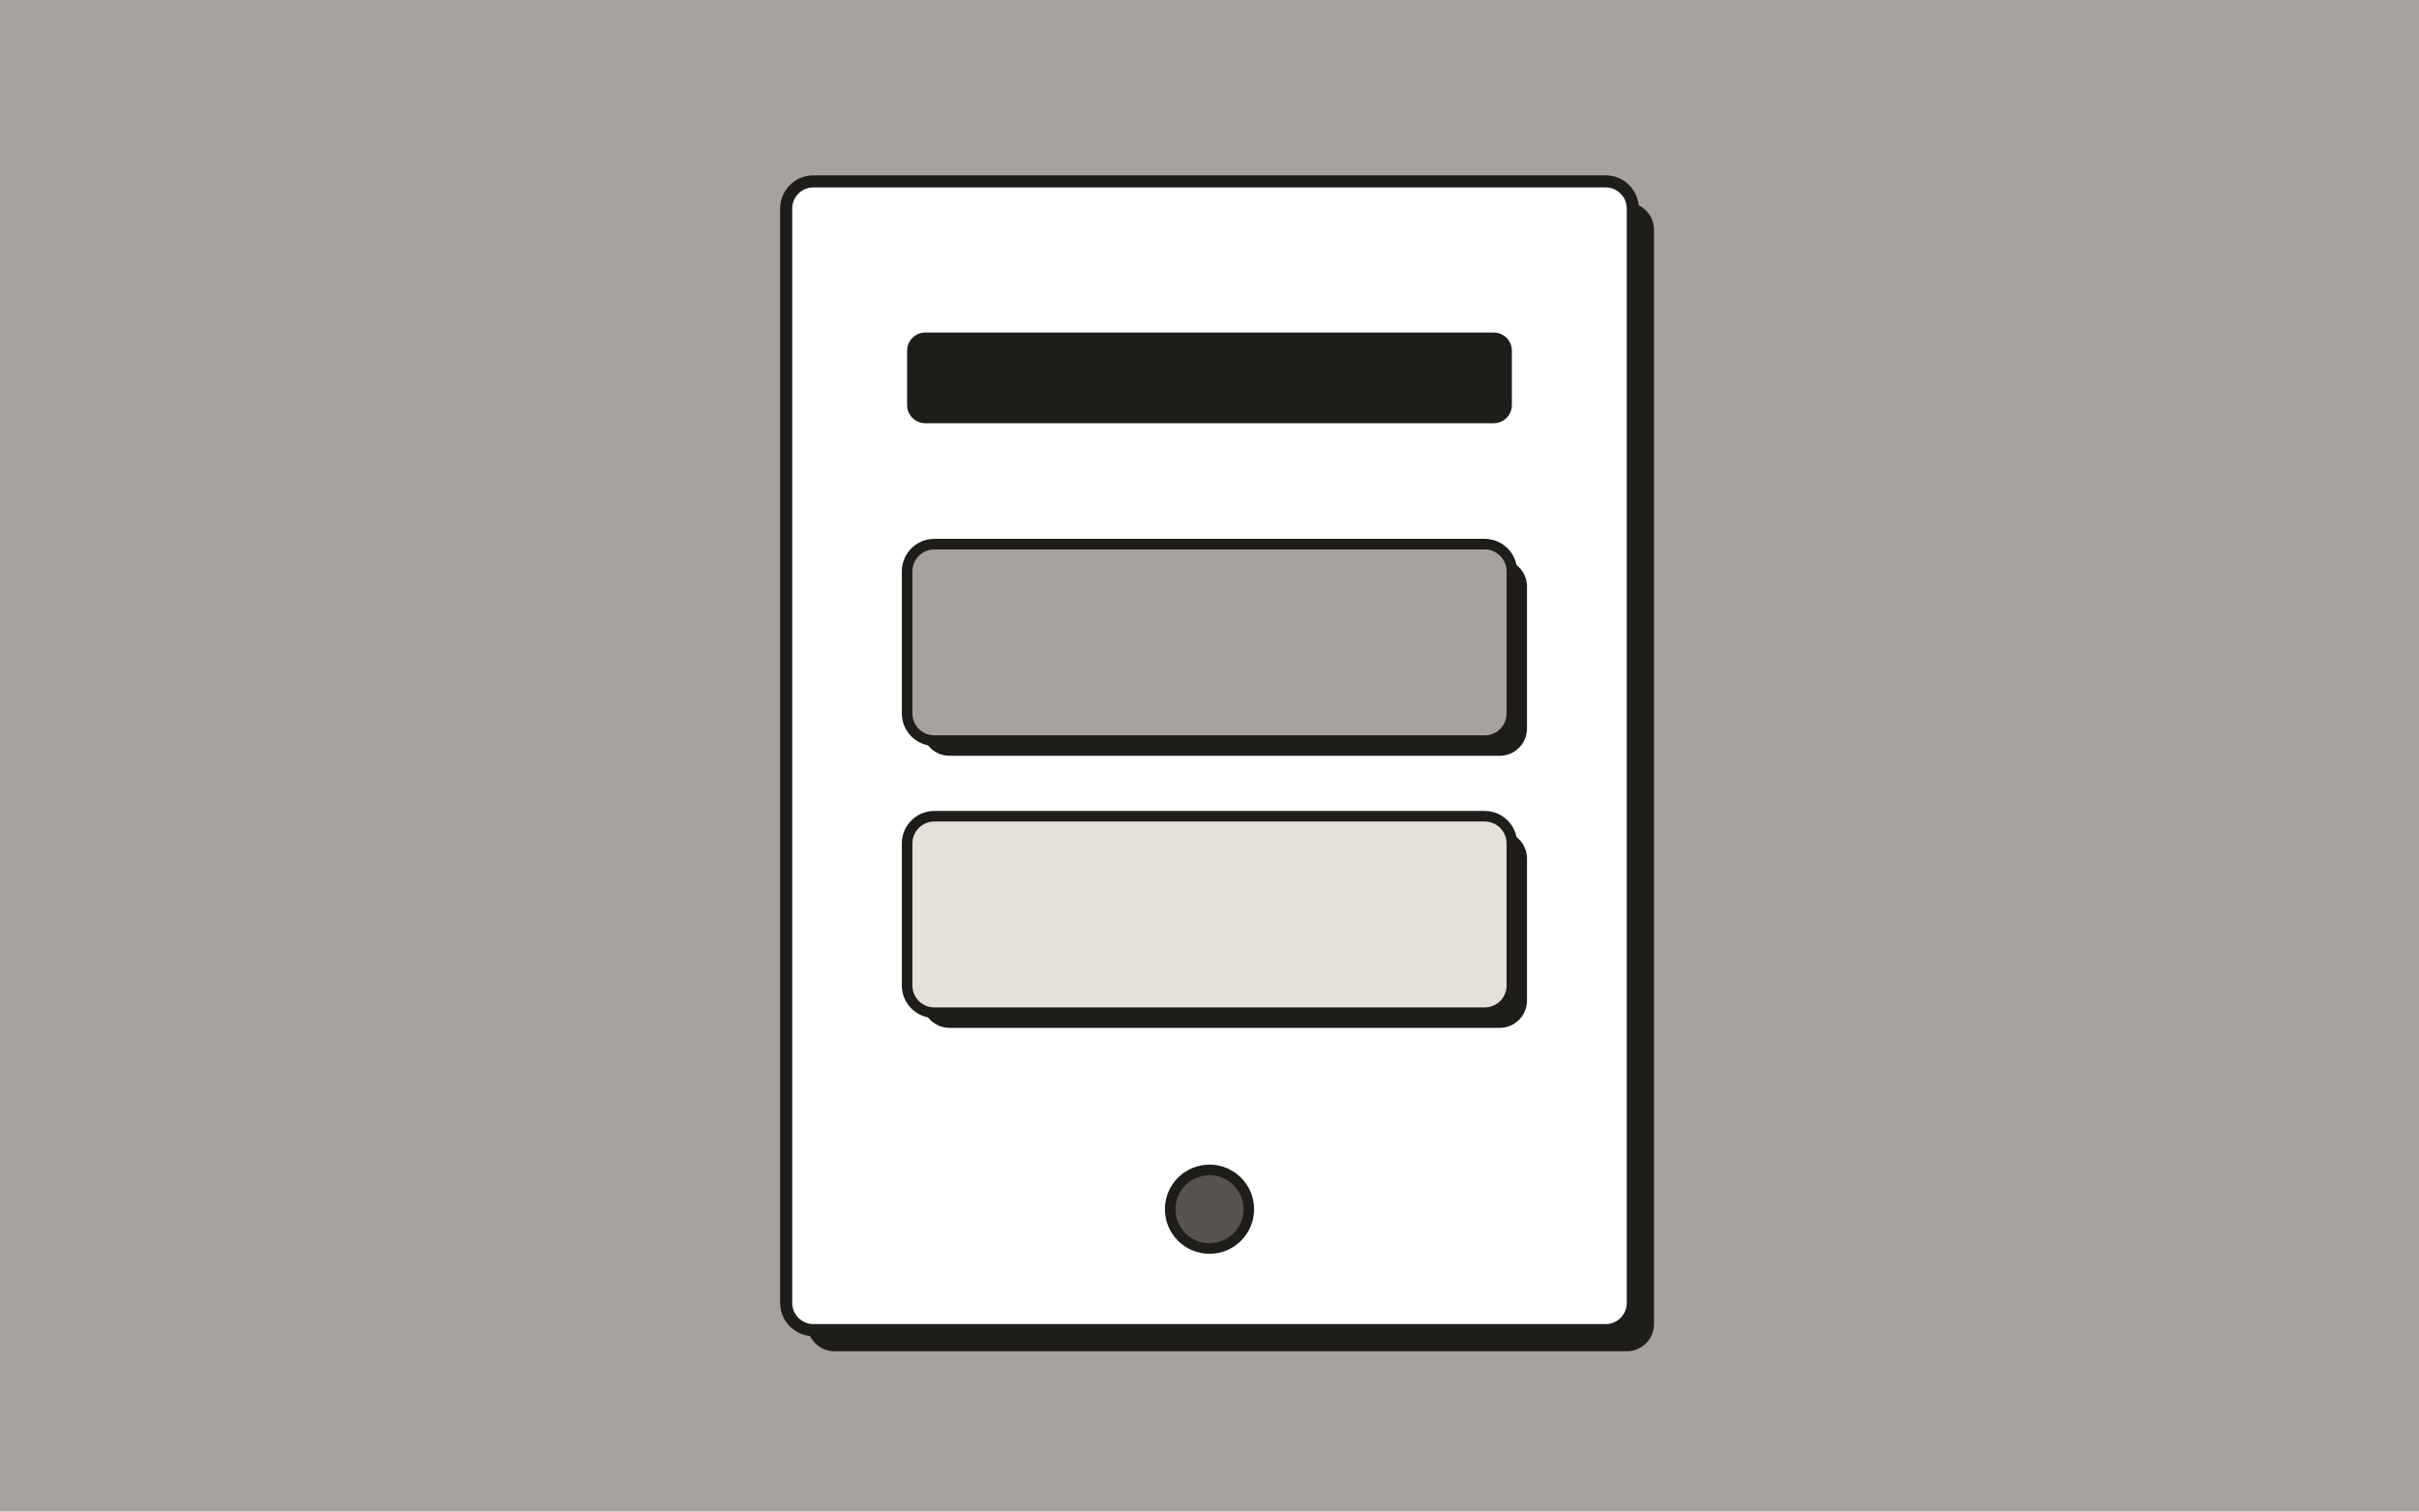
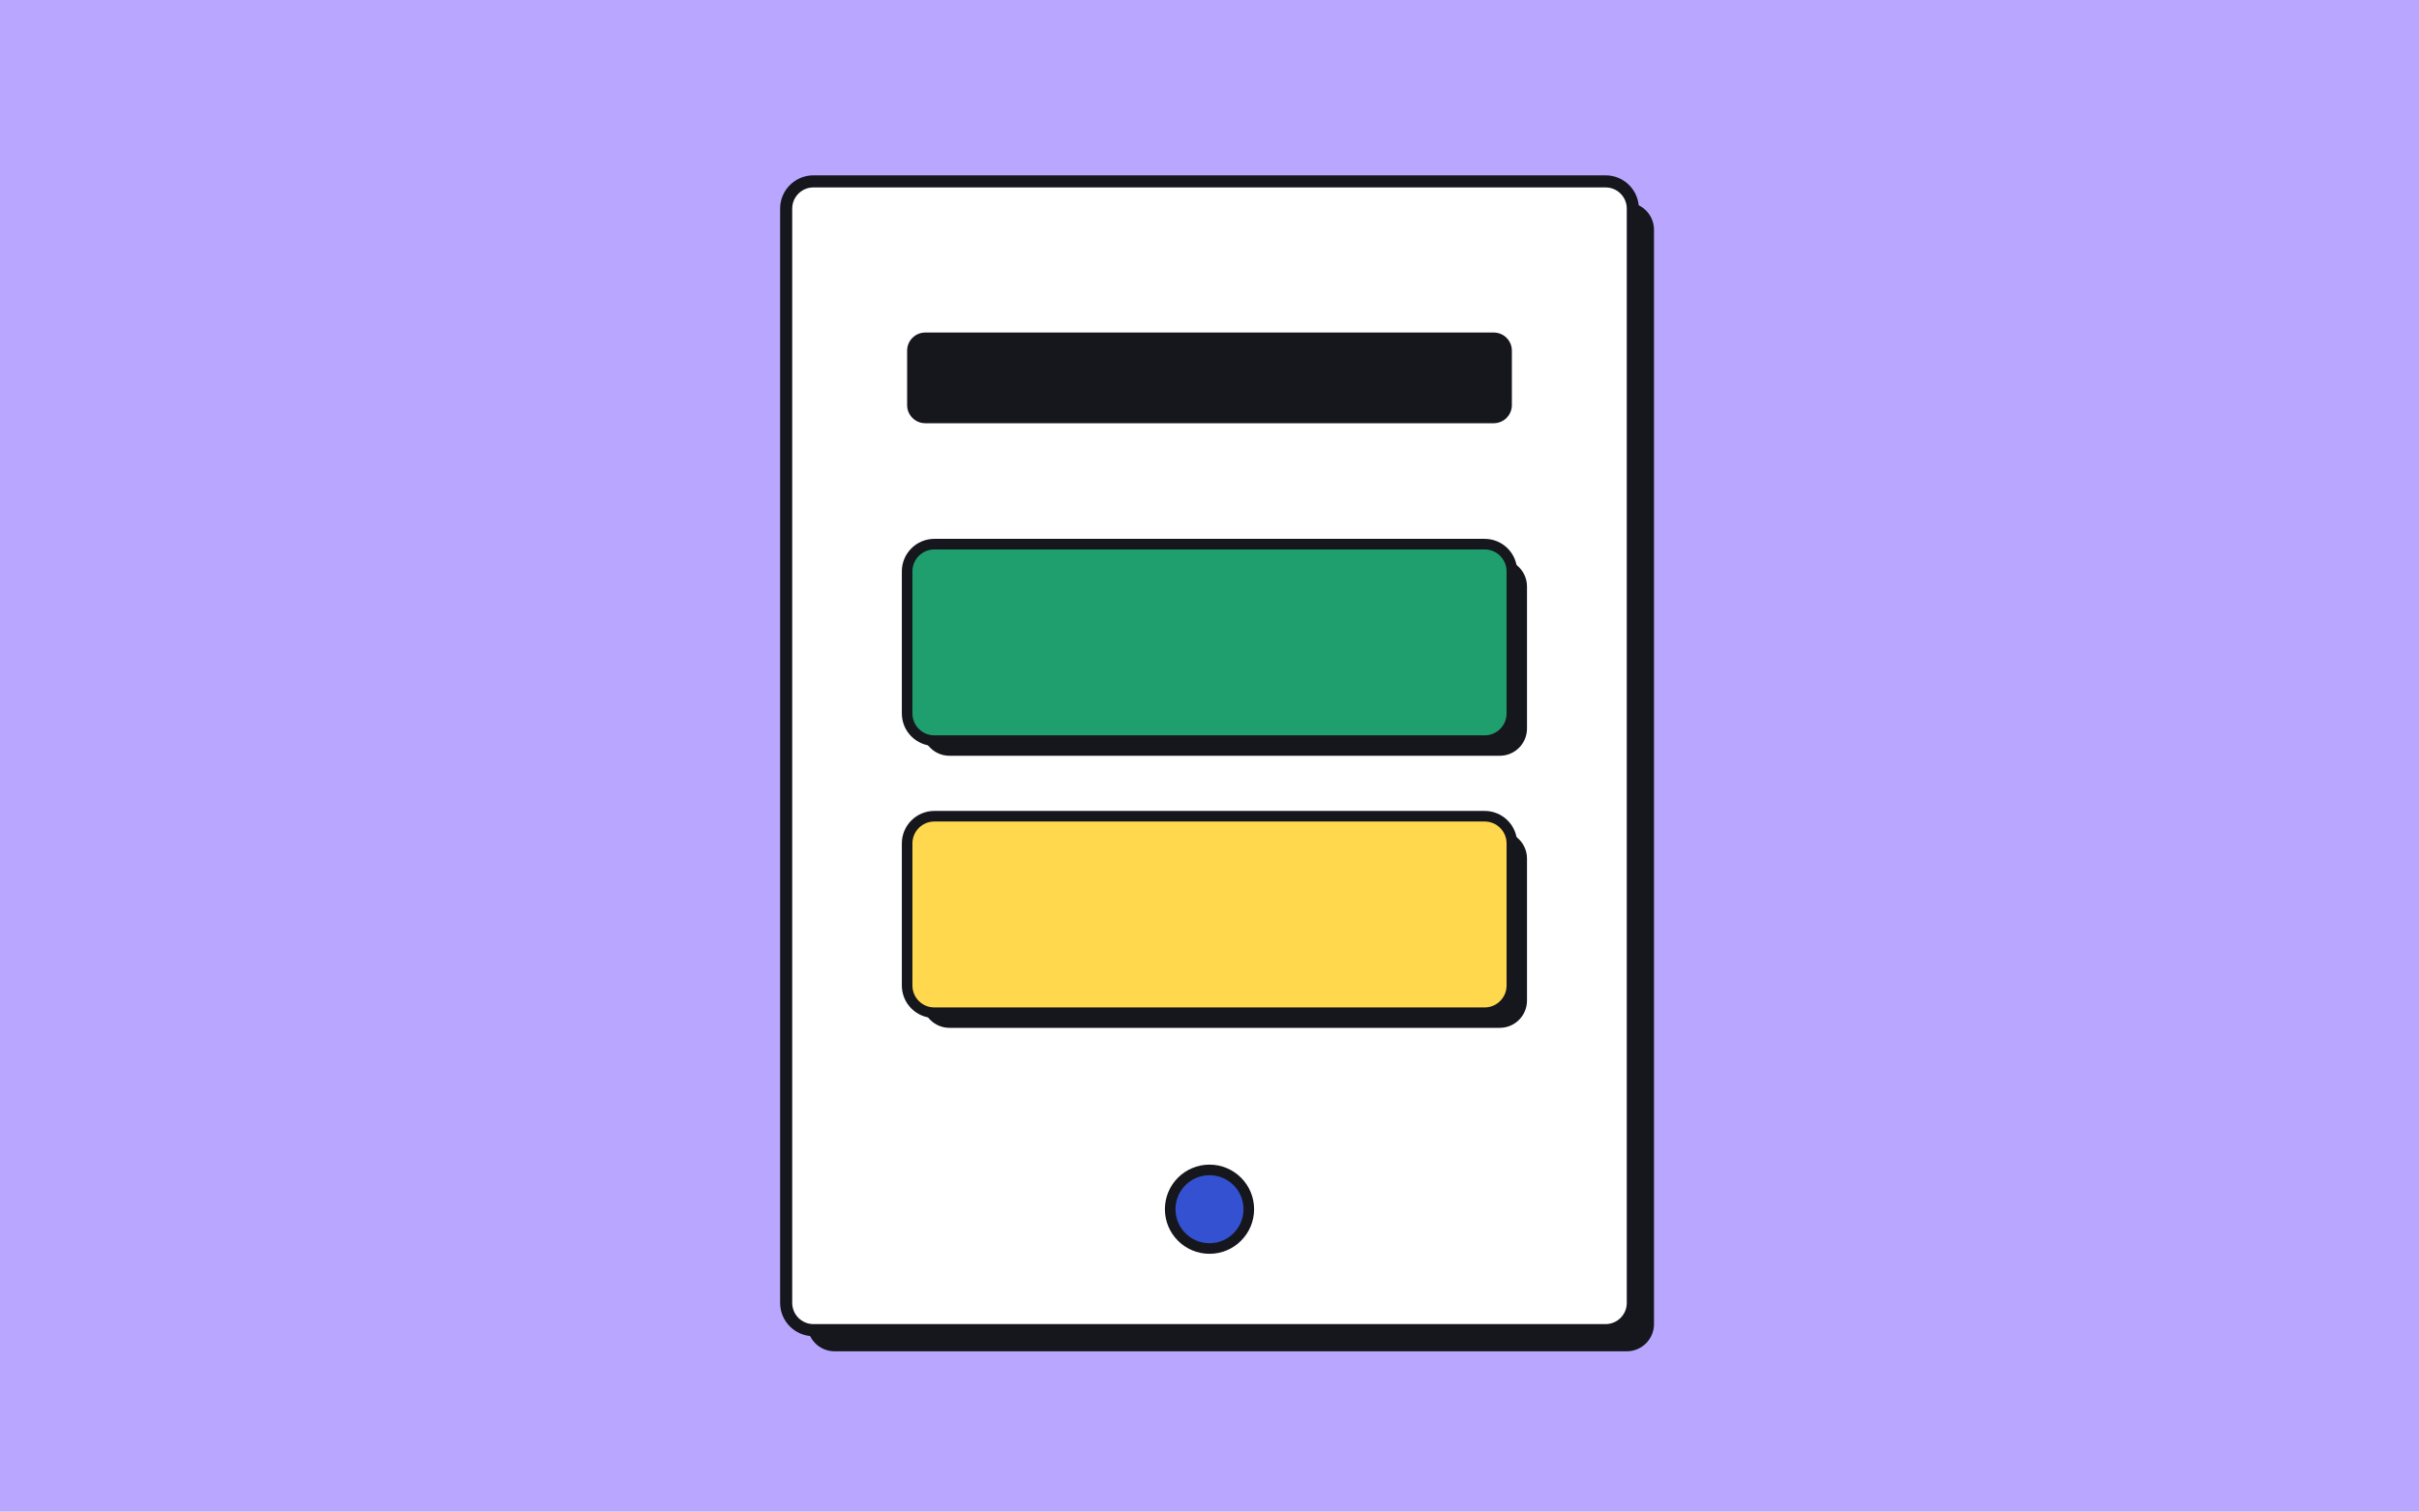
<svg xmlns="http://www.w3.org/2000/svg" width="1600" height="1000" viewBox="0 0 1600 1000">
-   <rect width="1600" height="1000" fill="#a8a29e" />
-   <rect x="534" y="134" width="560" height="760" rx="18" fill="#1f1d1a" />
-   <rect x="520" y="120" width="560" height="760" rx="18" fill="#ffffff" stroke="#1f1d1a" stroke-width="8" />
-   <rect x="600" y="220" width="400" height="60" rx="12" fill="#1f1d1a" />
-   <rect x="610" y="370" width="400" height="130" rx="18" fill="#1f1d1a" />
-   <rect x="600" y="360" width="400" height="130" rx="18" fill="#a8a29e" stroke="#1f1d1a" stroke-width="7" />
-   <rect x="610" y="550" width="400" height="130" rx="18" fill="#1f1d1a" />
-   <rect x="600" y="540" width="400" height="130" rx="18" fill="#e6e1d8" stroke="#1f1d1a" stroke-width="7" />
-   <circle cx="800" cy="800" r="26" fill="#57534e" stroke="#1f1d1a" stroke-width="7" />
+   <rect width="1600" height="1000" fill="#b9a6ff" />
+   <rect x="534" y="134" width="560" height="760" rx="18" fill="#16161d" />
+   <rect x="520" y="120" width="560" height="760" rx="18" fill="#ffffff" stroke="#16161d" stroke-width="8" />
+   <rect x="600" y="220" width="400" height="60" rx="12" fill="#16161d" />
+   <rect x="610" y="370" width="400" height="130" rx="18" fill="#16161d" />
+   <rect x="600" y="360" width="400" height="130" rx="18" fill="#1f9e6e" stroke="#16161d" stroke-width="7" />
+   <rect x="610" y="550" width="400" height="130" rx="18" fill="#16161d" />
+   <rect x="600" y="540" width="400" height="130" rx="18" fill="#ffd84d" stroke="#16161d" stroke-width="7" />
+   <circle cx="800" cy="800" r="26" fill="#3451d1" stroke="#16161d" stroke-width="7" />
</svg>
